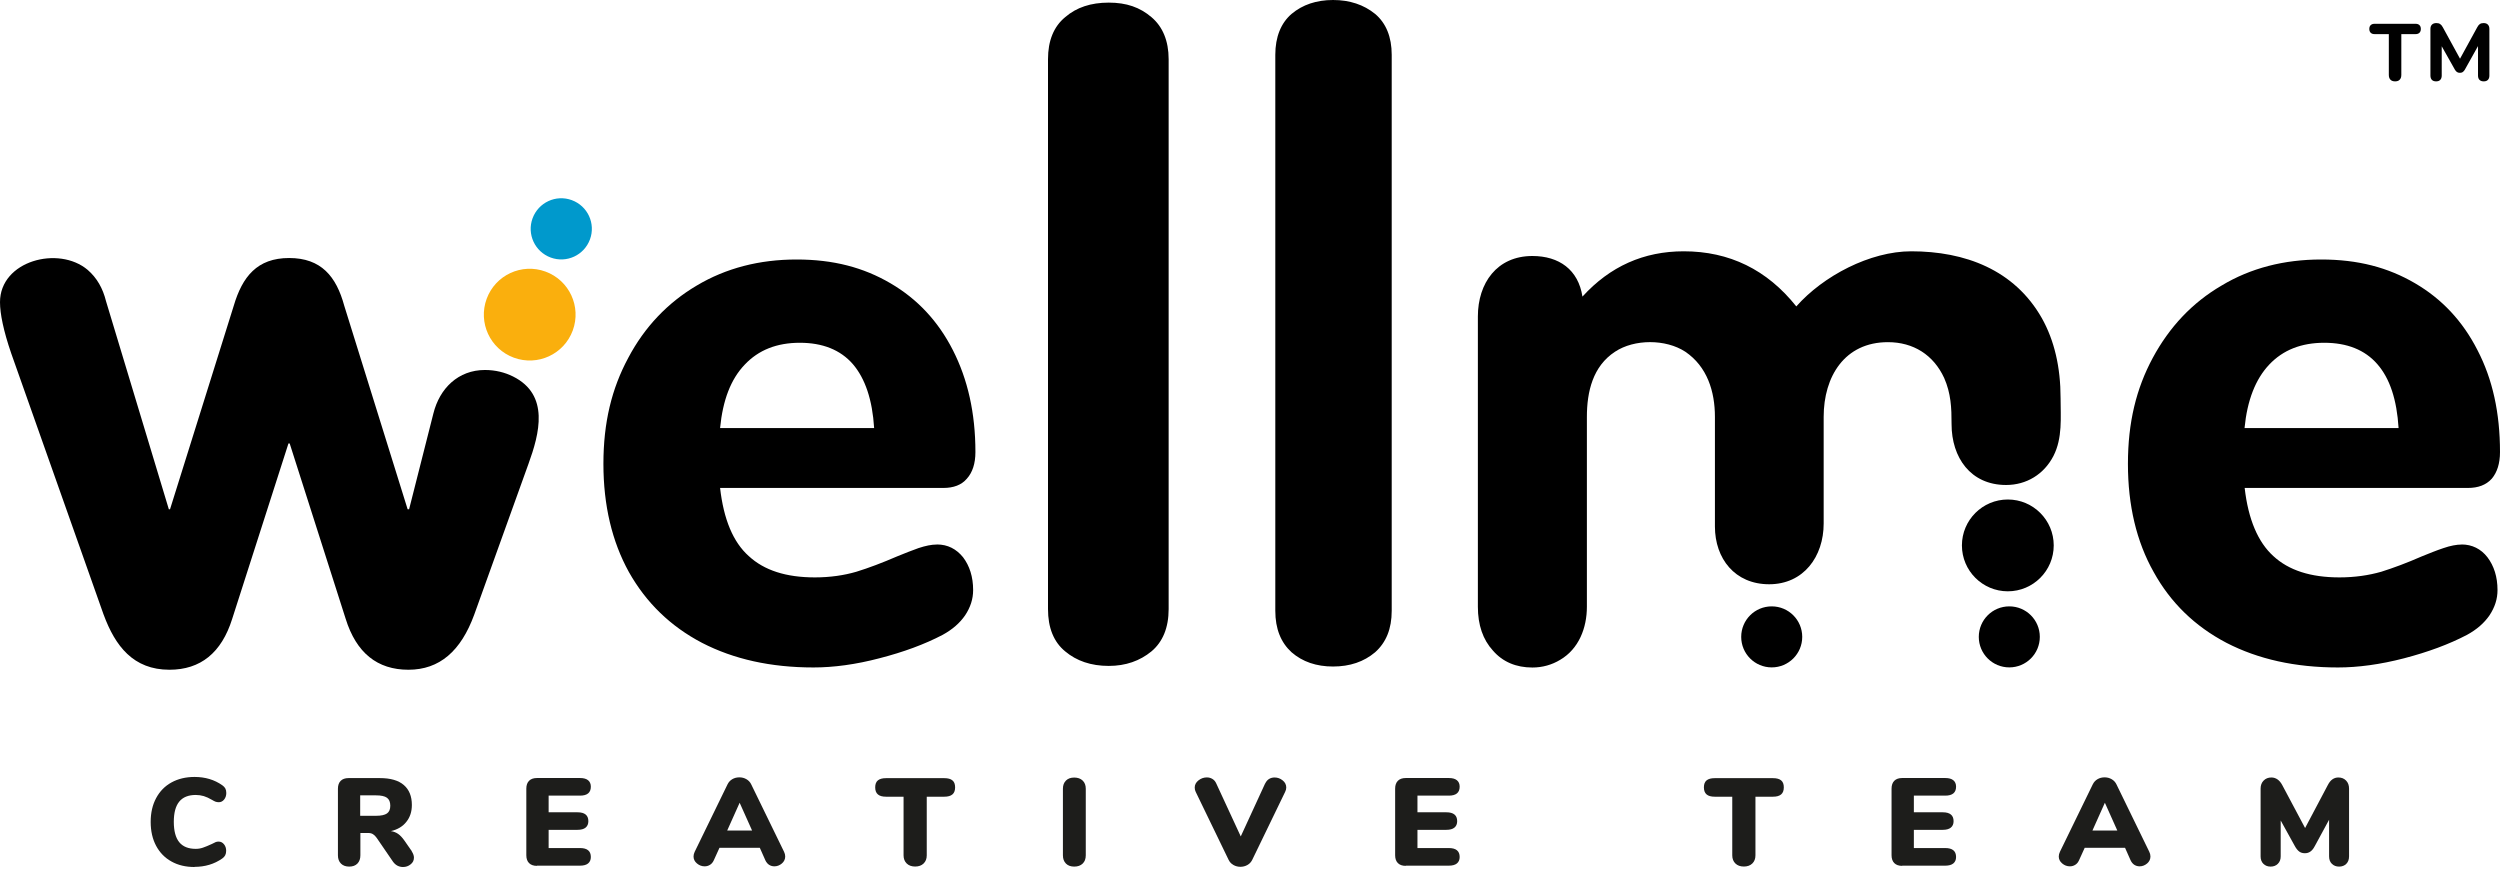
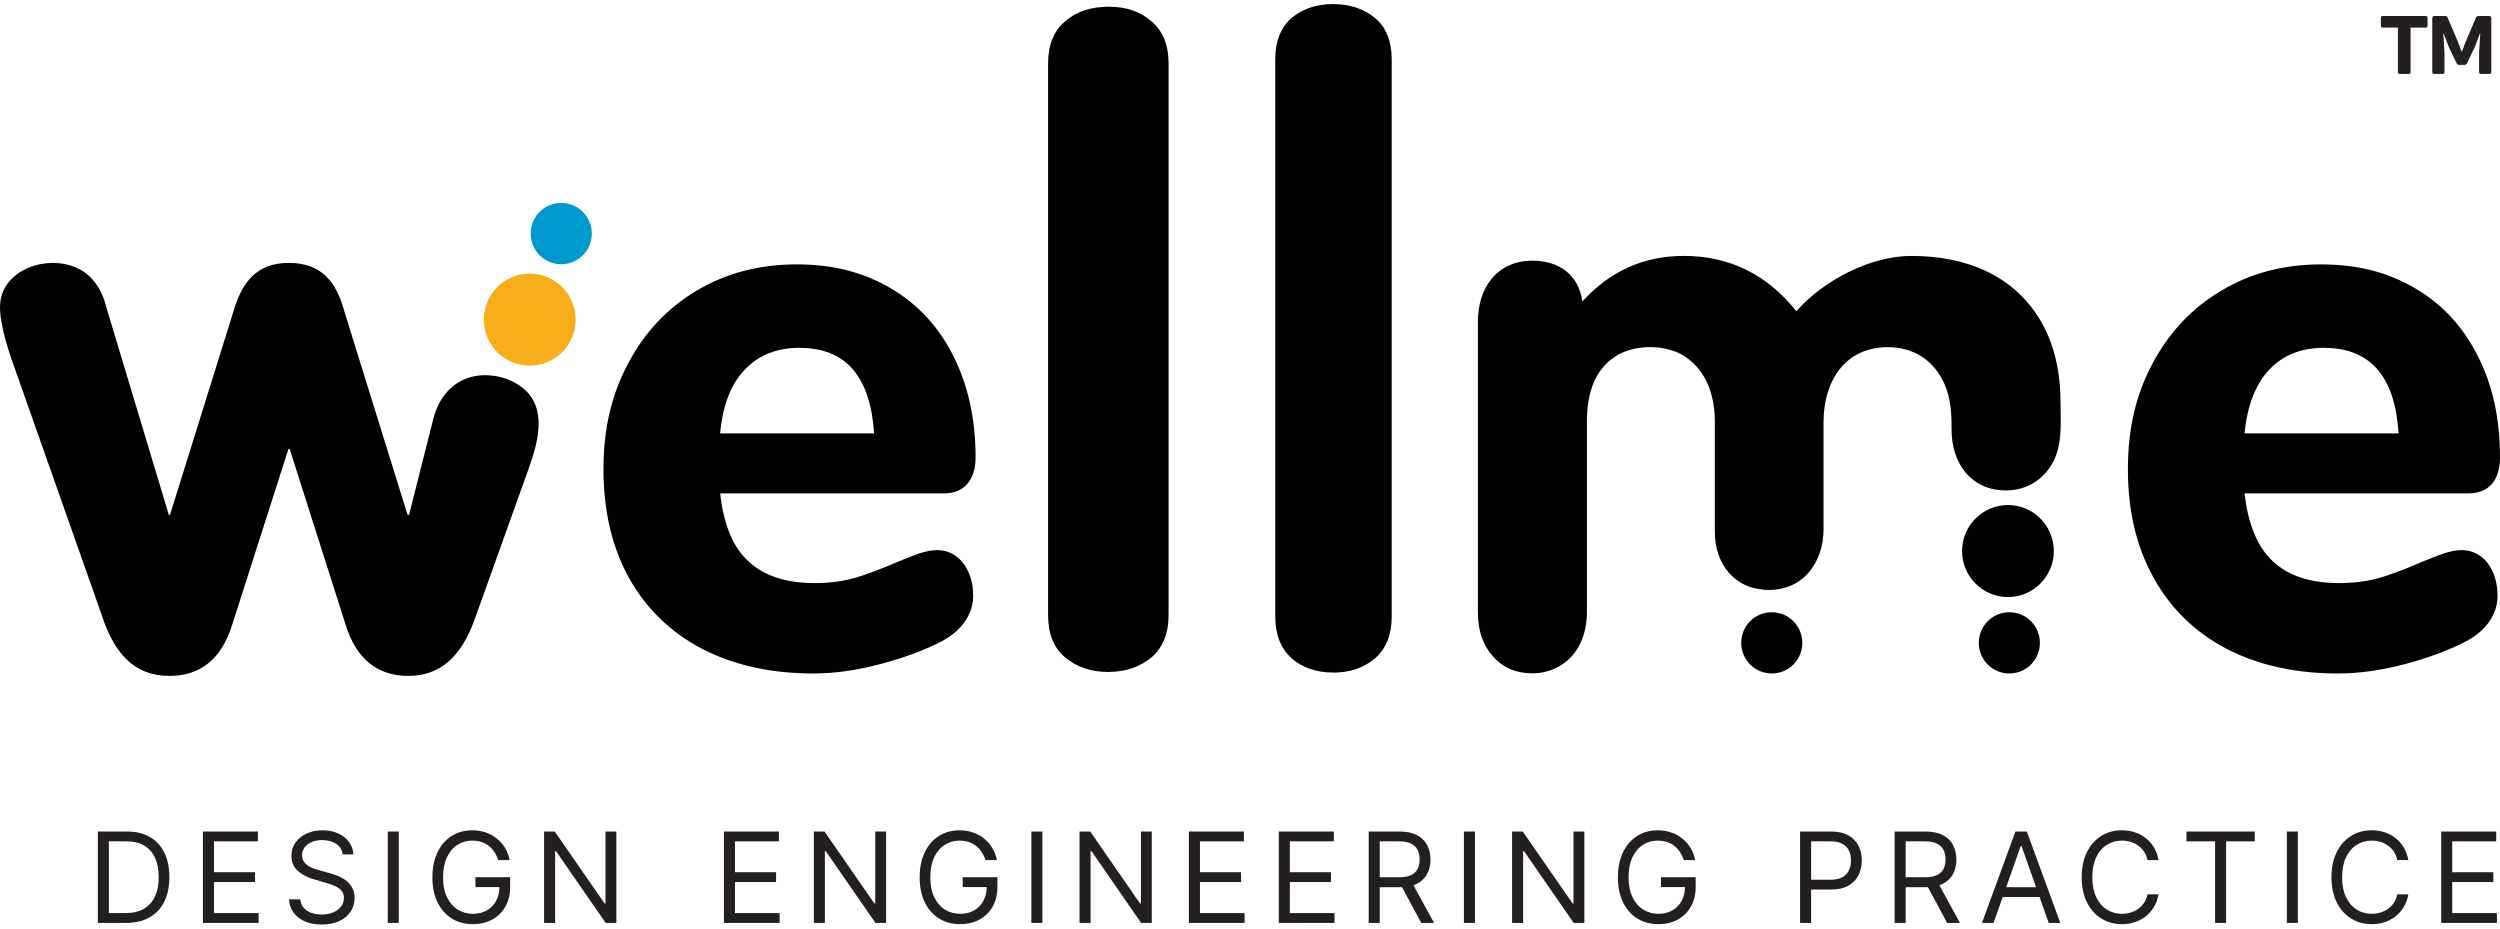
- <svg xmlns="http://www.w3.org/2000/svg" width="400" height="139" viewBox="0 0 400 139" fill="none">
-   <path d="M389.771 13.02C389.479 13.02 389.255 12.939 389.1 12.775C388.946 12.612 388.868 12.384 388.868 12.091V4.62C388.868 4.327 388.95 4.099 389.113 3.936C389.285 3.772 389.518 3.691 389.81 3.691C390.068 3.691 390.27 3.742 390.417 3.845C390.572 3.94 390.713 4.108 390.843 4.349L393.823 9.794H393.385L396.366 4.349C396.495 4.108 396.632 3.94 396.778 3.845C396.933 3.742 397.135 3.691 397.385 3.691C397.677 3.691 397.901 3.772 398.056 3.936C398.219 4.099 398.301 4.327 398.301 4.62V12.091C398.301 12.384 398.224 12.612 398.069 12.775C397.914 12.939 397.69 13.02 397.398 13.02C397.105 13.02 396.877 12.939 396.714 12.775C396.559 12.612 396.482 12.384 396.482 12.091V6.865H396.766L394.365 11.162C394.262 11.326 394.15 11.45 394.03 11.536C393.918 11.614 393.767 11.652 393.578 11.652C393.389 11.652 393.234 11.61 393.114 11.524C392.993 11.437 392.886 11.317 392.791 11.162L390.365 6.852H390.675V12.091C390.675 12.384 390.597 12.612 390.442 12.775C390.296 12.939 390.073 13.02 389.771 13.02Z" fill="black" />
-   <path d="M383.218 13.02C382.891 13.02 382.642 12.93 382.47 12.749C382.298 12.569 382.212 12.315 382.212 11.988V5.459H379.928C379.661 5.459 379.454 5.385 379.308 5.239C379.162 5.093 379.089 4.891 379.089 4.633C379.089 4.366 379.162 4.164 379.308 4.026C379.454 3.88 379.661 3.807 379.928 3.807H386.496C386.763 3.807 386.969 3.88 387.115 4.026C387.262 4.164 387.335 4.366 387.335 4.633C387.335 4.891 387.262 5.093 387.115 5.239C386.969 5.385 386.763 5.459 386.496 5.459H384.212V11.988C384.212 12.315 384.126 12.569 383.954 12.749C383.79 12.93 383.545 13.02 383.218 13.02Z" fill="black" />
-   <path d="M236.46 97.072V50.628C236.46 45.316 239.492 40.96 245.181 40.96C249.45 40.96 252.526 43.143 253.192 47.456C257.601 42.616 262.999 40.208 269.398 40.208C276.7 40.208 282.721 43.143 287.41 49.026C291.722 44.143 299.207 40.208 305.799 40.208C314.38 40.208 322.295 43.143 326.704 50.918C328.693 54.477 329.693 58.736 329.693 63.715C329.693 66.801 330.026 70.07 328.553 72.952C327.037 75.888 324.241 77.598 320.972 77.598C315.283 77.598 312.251 73.189 312.251 67.876C312.251 65.22 312.154 62.951 311.068 60.478C309.358 56.779 306.143 54.746 302.067 54.746C295.142 54.746 291.787 60.241 291.787 66.694V83.76C291.787 89.072 288.561 93.481 283.066 93.481C277.571 93.481 274.388 89.362 274.388 84.243V66.704C274.388 62.629 273.151 58.65 269.645 56.273C266.516 54.23 261.494 54.23 258.408 56.273C254.848 58.596 253.902 62.672 253.902 66.704V97.083C253.902 100.449 252.622 103.815 249.633 105.568C248.31 106.374 246.783 106.804 245.181 106.804C242.578 106.804 240.439 105.901 238.879 104.105C237.266 102.352 236.46 99.987 236.46 97.094V97.072Z" fill="black" />
-   <path fill-rule="evenodd" clip-rule="evenodd" d="M288.357 101.901C288.357 99.201 286.174 97.019 283.475 97.019C280.775 97.019 278.593 99.201 278.593 101.901C278.593 104.6 280.775 106.783 283.475 106.783C286.174 106.783 288.357 104.6 288.357 101.901Z" fill="black" />
-   <path fill-rule="evenodd" clip-rule="evenodd" d="M326.37 101.901C326.37 99.201 324.187 97.019 321.488 97.019C318.789 97.019 316.606 99.201 316.606 101.901C316.606 104.6 318.789 106.783 321.488 106.783C324.187 106.783 326.37 104.6 326.37 101.901Z" fill="black" />
-   <path fill-rule="evenodd" clip-rule="evenodd" d="M328.596 87.265C328.596 83.211 325.306 79.92 321.252 79.92C317.198 79.92 313.907 83.211 313.907 87.265C313.907 91.319 317.198 94.61 321.252 94.61C325.306 94.61 328.596 91.319 328.596 87.265Z" fill="black" />
-   <path d="M149.916 87.115C151.625 87.115 153.002 87.824 154.088 89.158C155.131 90.534 155.701 92.287 155.701 94.416C155.701 95.836 155.271 97.169 154.421 98.449C153.572 99.686 152.378 100.729 150.819 101.578C147.926 103.094 144.56 104.331 140.721 105.32C136.925 106.32 133.377 106.794 130.151 106.794C123.322 106.794 117.397 105.471 112.332 102.858C107.256 100.202 103.374 96.416 100.621 91.523C97.922 86.641 96.546 80.856 96.546 74.221C96.546 67.586 97.868 62.188 100.524 57.252C103.127 52.327 106.826 48.434 111.472 45.692C116.16 42.896 121.515 41.52 127.441 41.52C133.366 41.52 138.151 42.799 142.463 45.316C146.776 47.832 150.098 51.38 152.464 56.026C154.83 60.672 156.067 66.07 156.067 72.328C156.067 74.178 155.593 75.597 154.69 76.598C153.841 77.598 152.561 78.071 150.948 78.071H115.214C115.784 83.093 117.3 86.749 119.806 88.975C122.268 91.255 125.774 92.384 130.376 92.384C132.839 92.384 135.065 92.05 137.011 91.481C139.001 90.868 141.13 90.061 143.549 89.018C144.732 88.545 145.872 88.072 146.958 87.695C148.098 87.319 149.045 87.125 149.894 87.125L149.916 87.115ZM127.968 54.843C124.322 54.843 121.376 55.983 119.15 58.349C116.924 60.672 115.644 64.037 115.214 68.489H139.861C139.581 63.984 138.442 60.575 136.452 58.252C134.463 55.972 131.613 54.843 127.968 54.843ZM177.402 106.546C174.552 106.546 172.24 105.74 170.433 104.223C168.584 102.707 167.68 100.427 167.68 97.449V9.474C167.68 6.538 168.584 4.258 170.433 2.742C172.229 1.183 174.552 0.419 177.402 0.419C180.251 0.419 182.381 1.172 184.23 2.742C186.026 4.258 186.983 6.538 186.983 9.474V97.449C186.983 100.438 186.037 102.707 184.23 104.223C182.381 105.74 180.112 106.546 177.402 106.546ZM393.871 87.115C395.527 87.115 396.957 87.824 397.989 89.158C399.032 90.534 399.602 92.287 399.602 94.416C399.602 95.836 399.172 97.169 398.323 98.449C397.473 99.686 396.279 100.729 394.72 101.578C391.827 103.094 388.462 104.331 384.676 105.32C380.837 106.32 377.278 106.794 374.063 106.794C367.234 106.794 361.309 105.471 356.244 102.858C351.168 100.202 347.286 96.416 344.587 91.523C341.834 86.641 340.469 80.856 340.469 74.221C340.469 67.586 341.791 62.188 344.447 57.252C347.103 52.327 350.749 48.434 355.448 45.692C360.094 42.896 365.449 41.52 371.374 41.52C377.299 41.52 382.085 42.799 386.397 45.316C390.709 47.832 394.032 51.38 396.398 56.026C398.817 60.672 400 66.07 400 72.328C400 74.178 399.527 75.597 398.678 76.598C397.774 77.598 396.495 78.071 394.881 78.071H359.147C359.717 83.093 361.277 86.749 363.739 88.975C366.202 91.255 369.707 92.384 374.31 92.384C376.773 92.384 378.998 92.05 380.999 91.481C382.945 90.868 385.117 90.061 387.494 89.018C388.677 88.545 389.817 88.072 390.956 87.695C392.043 87.319 393.043 87.125 393.892 87.125L393.871 87.115ZM371.88 54.843C368.234 54.843 365.288 55.983 363.062 58.349C360.879 60.672 359.556 64.037 359.126 68.489H383.773C383.493 63.984 382.397 60.575 380.364 58.252C378.375 55.972 375.525 54.843 371.88 54.843ZM213.286 106.643C210.63 106.643 208.404 105.89 206.651 104.363C204.941 102.804 204.049 100.621 204.049 97.728V8.764C204.049 5.914 204.952 3.688 206.651 2.226C208.404 0.753 210.63 0 213.286 0C215.942 0 218.211 0.753 220.018 2.226C221.771 3.699 222.674 5.925 222.674 8.764V97.728C222.674 100.621 221.771 102.804 220.018 104.363C218.222 105.88 215.985 106.643 213.286 106.643Z" fill="black" />
-   <path d="M16.582 98.352L1.796 56.542C0.559 52.94 0 50.187 0 48.348C0 41.713 9.388 39.251 14.033 43.186C15.507 44.466 16.453 46.122 16.969 48.208L27.013 81.48H27.206L37.401 48.918C38.777 44.272 41.143 41.283 46.262 41.283C51.38 41.283 53.8 44.219 55.08 48.918L65.22 81.48H65.457L69.339 66.167C70.339 62.134 73.318 59.198 77.587 59.198C79.243 59.198 80.759 59.575 82.093 60.241C87.975 63.177 86.308 69.393 84.555 74.221L75.877 98.341C73.748 104.17 70.328 107.159 65.349 107.159C60.37 107.159 57.005 104.46 55.306 99.008L46.348 70.952H46.154L37.154 99.008C35.444 104.46 32.078 107.159 27.11 107.159C21.324 107.159 18.432 103.363 16.582 98.341V98.352Z" fill="black" />
-   <path fill-rule="evenodd" clip-rule="evenodd" d="M85.211 34.928C84.276 37.465 85.577 40.272 88.115 41.208C90.653 42.143 93.459 40.842 94.395 38.304C95.33 35.766 94.029 32.96 91.491 32.024C88.954 31.088 86.147 32.39 85.211 34.928Z" fill="#0099CC" />
-   <path fill-rule="evenodd" clip-rule="evenodd" d="M77.866 47.81C76.468 51.617 78.415 55.833 82.221 57.23C86.028 58.628 90.243 56.682 91.641 52.875C93.04 49.069 91.093 44.853 87.286 43.455C83.48 42.057 79.264 44.004 77.866 47.81Z" fill="#FAAF0D" />
-   <path d="M31.131 138.721C29.723 138.721 28.486 138.431 27.432 137.839C26.378 137.258 25.561 136.42 24.98 135.333C24.4 134.247 24.109 132.968 24.109 131.505C24.109 130.043 24.4 128.785 24.98 127.698C25.561 126.612 26.378 125.774 27.432 125.193C28.486 124.612 29.723 124.311 31.131 124.311C32.82 124.311 34.304 124.752 35.573 125.645C35.798 125.806 35.96 125.978 36.057 126.161C36.153 126.344 36.207 126.591 36.207 126.881C36.207 127.29 36.089 127.645 35.863 127.924C35.626 128.215 35.347 128.354 35.014 128.354C34.809 128.354 34.637 128.322 34.476 128.268C34.315 128.204 34.132 128.107 33.917 127.978C33.454 127.698 33.013 127.505 32.605 127.376C32.196 127.258 31.766 127.193 31.325 127.193C30.142 127.193 29.26 127.548 28.68 128.258C28.099 128.967 27.809 130.043 27.809 131.494C27.809 132.946 28.099 134.043 28.68 134.753C29.26 135.463 30.142 135.817 31.325 135.817C31.723 135.817 32.11 135.753 32.476 135.624C32.852 135.495 33.325 135.301 33.906 135.032C34.185 134.882 34.39 134.785 34.519 134.731C34.648 134.678 34.809 134.656 34.992 134.656C35.325 134.656 35.605 134.796 35.842 135.086C36.078 135.377 36.186 135.721 36.186 136.129C36.186 136.409 36.132 136.645 36.035 136.839C35.938 137.033 35.777 137.205 35.551 137.366C34.272 138.258 32.798 138.699 31.11 138.699L31.131 138.721Z" fill="#1D1D1B" />
-   <path d="M65.876 136.215C66.113 136.57 66.231 136.914 66.231 137.226C66.231 137.656 66.059 138.011 65.704 138.291C65.35 138.581 64.941 138.721 64.478 138.721C64.156 138.721 63.866 138.646 63.586 138.506C63.306 138.355 63.07 138.14 62.865 137.85L60.274 134.065C60.091 133.796 59.887 133.602 59.682 133.473C59.478 133.344 59.231 133.28 58.951 133.28H57.661V136.85C57.661 137.409 57.499 137.85 57.188 138.172C56.865 138.495 56.435 138.656 55.876 138.656C55.316 138.656 54.876 138.495 54.553 138.172C54.23 137.85 54.069 137.409 54.069 136.85V126.193C54.069 125.645 54.22 125.225 54.51 124.935C54.8 124.644 55.22 124.494 55.768 124.494H60.769C62.468 124.494 63.747 124.86 64.608 125.602C65.468 126.344 65.898 127.408 65.898 128.795C65.898 129.86 65.608 130.763 65.016 131.494C64.436 132.236 63.608 132.731 62.543 132.978C62.984 133.043 63.36 133.194 63.694 133.419C64.016 133.645 64.339 133.979 64.661 134.43L65.898 136.205L65.876 136.215ZM60.177 130.527C60.984 130.527 61.564 130.398 61.919 130.15C62.274 129.903 62.446 129.484 62.446 128.914C62.446 128.344 62.274 127.903 61.919 127.645C61.564 127.387 60.984 127.258 60.177 127.258H57.629V130.527H60.177Z" fill="#1D1D1B" />
-   <path d="M85.91 138.538C85.362 138.538 84.942 138.387 84.652 138.097C84.362 137.807 84.211 137.387 84.211 136.839V126.182C84.211 125.634 84.362 125.214 84.652 124.924C84.942 124.634 85.362 124.483 85.91 124.483H92.803C93.373 124.483 93.803 124.601 94.094 124.838C94.384 125.075 94.535 125.419 94.535 125.87C94.535 126.827 93.954 127.301 92.803 127.301H87.781V129.967H92.405C93.556 129.967 94.137 130.441 94.137 131.387C94.137 131.839 93.986 132.183 93.696 132.419C93.406 132.656 92.975 132.774 92.405 132.774H87.781V135.688H92.803C93.954 135.688 94.535 136.162 94.535 137.119C94.535 137.57 94.384 137.914 94.094 138.151C93.803 138.387 93.373 138.506 92.803 138.506H85.91V138.538Z" fill="#1D1D1B" />
-   <path d="M125.451 136.291C125.569 136.538 125.634 136.785 125.634 137.033C125.634 137.473 125.462 137.839 125.107 138.151C124.752 138.452 124.354 138.613 123.902 138.613C123.601 138.613 123.322 138.538 123.064 138.377C122.816 138.215 122.612 137.979 122.461 137.656L121.569 135.645H115.117L114.203 137.656C114.052 137.979 113.859 138.215 113.59 138.377C113.332 138.538 113.052 138.613 112.74 138.613C112.289 138.613 111.88 138.463 111.514 138.151C111.149 137.85 110.966 137.473 110.966 137.033C110.966 136.796 111.03 136.549 111.149 136.291L116.407 125.494C116.579 125.139 116.837 124.86 117.171 124.666C117.504 124.472 117.88 124.376 118.3 124.376C118.719 124.376 119.074 124.472 119.418 124.666C119.762 124.86 120.02 125.139 120.192 125.494L125.451 136.291ZM116.343 132.882H120.332L118.343 128.44L116.353 132.882H116.343Z" fill="#1D1D1B" />
-   <path d="M146.42 138.646C145.861 138.646 145.409 138.484 145.076 138.162C144.743 137.839 144.57 137.398 144.57 136.86V127.473H141.764C141.183 127.473 140.742 127.354 140.463 127.107C140.172 126.86 140.032 126.483 140.032 125.978C140.032 125.472 140.172 125.096 140.463 124.86C140.753 124.623 141.183 124.505 141.764 124.505H151.087C151.668 124.505 152.109 124.623 152.388 124.86C152.679 125.096 152.818 125.472 152.818 125.978C152.818 126.483 152.679 126.86 152.388 127.107C152.098 127.354 151.668 127.473 151.087 127.473H148.28V136.86C148.28 137.409 148.108 137.839 147.775 138.162C147.442 138.484 146.99 138.646 146.431 138.646H146.42Z" fill="#1D1D1B" />
-   <path d="M171.874 138.656C171.315 138.656 170.874 138.495 170.551 138.172C170.229 137.85 170.067 137.409 170.067 136.85V126.193C170.067 125.645 170.229 125.214 170.551 124.892C170.874 124.569 171.315 124.408 171.874 124.408C172.433 124.408 172.896 124.569 173.229 124.892C173.562 125.214 173.724 125.655 173.724 126.193V136.85C173.724 137.409 173.562 137.85 173.229 138.172C172.896 138.495 172.444 138.656 171.874 138.656Z" fill="#1D1D1B" />
-   <path d="M202.436 125.354C202.586 125.032 202.791 124.795 203.049 124.634C203.318 124.472 203.608 124.397 203.931 124.397C204.404 124.397 204.845 124.548 205.221 124.86C205.608 125.161 205.802 125.548 205.802 126.01C205.802 126.236 205.737 126.473 205.619 126.709L200.36 137.57C200.188 137.925 199.93 138.205 199.586 138.398C199.242 138.592 198.866 138.689 198.468 138.689C198.07 138.689 197.693 138.592 197.349 138.398C197.005 138.205 196.747 137.925 196.575 137.57L191.317 126.709C191.209 126.494 191.155 126.268 191.155 126.01C191.155 125.558 191.36 125.171 191.757 124.86C192.155 124.548 192.596 124.386 193.091 124.386C193.414 124.386 193.704 124.462 193.973 124.623C194.242 124.784 194.457 125.021 194.596 125.343L198.521 133.828L202.425 125.343L202.436 125.354Z" fill="#1D1D1B" />
-   <path d="M224.921 138.538C224.373 138.538 223.954 138.387 223.663 138.097C223.373 137.807 223.222 137.387 223.222 136.839V126.182C223.222 125.634 223.373 125.214 223.663 124.924C223.954 124.634 224.373 124.483 224.921 124.483H231.814C232.384 124.483 232.815 124.601 233.105 124.838C233.395 125.075 233.546 125.419 233.546 125.87C233.546 126.827 232.965 127.301 231.814 127.301H226.793V129.967H231.417C232.567 129.967 233.148 130.441 233.148 131.387C233.148 131.839 232.997 132.183 232.707 132.419C232.417 132.656 231.987 132.774 231.417 132.774H226.793V135.688H231.814C232.965 135.688 233.546 136.162 233.546 137.119C233.546 137.57 233.395 137.914 233.105 138.151C232.815 138.387 232.384 138.506 231.814 138.506H224.921V138.538Z" fill="#1D1D1B" />
-   <path d="M279.012 138.646C278.452 138.646 278.001 138.484 277.667 138.162C277.334 137.839 277.162 137.398 277.162 136.86V127.473H274.355C273.775 127.473 273.334 127.354 273.054 127.107C272.764 126.86 272.624 126.483 272.624 125.978C272.624 125.472 272.764 125.096 273.054 124.86C273.345 124.623 273.775 124.505 274.355 124.505H283.679C284.259 124.505 284.7 124.623 284.98 124.86C285.27 125.096 285.41 125.472 285.41 125.978C285.41 126.483 285.27 126.86 284.98 127.107C284.69 127.354 284.259 127.473 283.679 127.473H280.872V136.86C280.872 137.409 280.7 137.839 280.367 138.162C280.033 138.484 279.582 138.646 279.022 138.646H279.012Z" fill="#1D1D1B" />
-   <path d="M304.347 138.538C303.798 138.538 303.379 138.387 303.089 138.097C302.798 137.807 302.648 137.387 302.648 136.839V126.182C302.648 125.634 302.798 125.214 303.089 124.924C303.379 124.634 303.798 124.483 304.347 124.483H311.24C311.81 124.483 312.24 124.601 312.53 124.838C312.821 125.075 312.971 125.419 312.971 125.87C312.971 126.827 312.39 127.301 311.24 127.301H306.218V129.967H310.842C311.993 129.967 312.573 130.441 312.573 131.387C312.573 131.839 312.423 132.183 312.132 132.419C311.842 132.656 311.412 132.774 310.842 132.774H306.218V135.688H311.24C312.39 135.688 312.971 136.162 312.971 137.119C312.971 137.57 312.821 137.914 312.53 138.151C312.24 138.387 311.81 138.506 311.24 138.506H304.347V138.538Z" fill="#1D1D1B" />
-   <path d="M343.888 136.291C344.006 136.538 344.071 136.785 344.071 137.033C344.071 137.473 343.899 137.839 343.544 138.151C343.189 138.452 342.791 138.613 342.34 138.613C342.039 138.613 341.759 138.538 341.501 138.377C341.253 138.215 341.049 137.979 340.899 137.656L340.006 135.645H333.554L332.64 137.656C332.489 137.979 332.296 138.215 332.027 138.377C331.769 138.538 331.489 138.613 331.177 138.613C330.726 138.613 330.317 138.463 329.951 138.151C329.586 137.85 329.403 137.473 329.403 137.033C329.403 136.796 329.468 136.549 329.586 136.291L334.844 125.494C335.016 125.139 335.275 124.86 335.608 124.666C335.941 124.472 336.318 124.376 336.737 124.376C337.156 124.376 337.511 124.472 337.855 124.666C338.199 124.86 338.458 125.139 338.63 125.494L343.888 136.291ZM334.78 132.882H338.769L336.78 128.44L334.791 132.882H334.78Z" fill="#1D1D1B" />
-   <path d="M374.138 124.397C374.643 124.397 375.052 124.558 375.375 124.892C375.697 125.225 375.848 125.655 375.848 126.182V137.022C375.848 137.527 375.697 137.925 375.407 138.215C375.116 138.506 374.729 138.656 374.256 138.656C373.783 138.656 373.407 138.506 373.106 138.215C372.804 137.925 372.654 137.527 372.654 137.022V131.161L370.385 135.344C370.159 135.774 369.923 136.075 369.664 136.248C369.417 136.43 369.116 136.516 368.772 136.516C368.428 136.516 368.127 136.43 367.879 136.248C367.632 136.065 367.385 135.764 367.159 135.344L364.911 131.279V137.022C364.911 137.516 364.761 137.904 364.46 138.205C364.159 138.506 363.771 138.656 363.298 138.656C362.825 138.656 362.449 138.506 362.148 138.215C361.847 137.925 361.696 137.527 361.696 137.022V126.182C361.696 125.655 361.857 125.214 362.18 124.892C362.503 124.558 362.922 124.397 363.427 124.397C363.782 124.397 364.116 124.505 364.406 124.709C364.696 124.913 364.944 125.214 365.148 125.591L368.815 132.484L372.46 125.591C372.869 124.795 373.428 124.397 374.138 124.397Z" fill="#1D1D1B" />
+ <svg xmlns="http://www.w3.org/2000/svg" width="140" height="52" viewBox="0 0 220 81" fill="none">
+   <path d="M214.826 80.859V72.817H219.665V73.681H215.797V76.398H219.415V77.262H215.797V79.995H219.728V80.859H214.826Z" fill="#231F20" />
+   <path d="M211.934 75.33H210.963C210.906 75.05 210.805 74.804 210.662 74.592C210.521 74.38 210.348 74.202 210.145 74.058C209.944 73.911 209.721 73.801 209.475 73.728C209.23 73.654 208.974 73.618 208.708 73.618C208.223 73.618 207.783 73.741 207.389 73.987C206.997 74.233 206.685 74.596 206.453 75.075C206.223 75.554 206.108 76.141 206.108 76.838C206.108 77.534 206.223 78.122 206.453 78.601C206.685 79.08 206.997 79.442 207.389 79.689C207.783 79.934 208.223 80.058 208.708 80.058C208.974 80.058 209.23 80.021 209.475 79.948C209.721 79.874 209.944 79.766 210.145 79.622C210.348 79.475 210.521 79.296 210.662 79.084C210.805 78.869 210.906 78.623 210.963 78.346H211.934C211.861 78.757 211.728 79.124 211.535 79.449C211.342 79.773 211.102 80.05 210.814 80.278C210.527 80.503 210.205 80.674 209.847 80.792C209.492 80.91 209.113 80.969 208.708 80.969C208.024 80.969 207.416 80.801 206.884 80.466C206.351 80.131 205.932 79.654 205.627 79.037C205.321 78.419 205.169 77.686 205.169 76.838C205.169 75.99 205.321 75.257 205.627 74.639C205.932 74.021 206.351 73.544 206.884 73.209C207.416 72.874 208.024 72.707 208.708 72.707C209.113 72.707 209.492 72.766 209.847 72.883C210.205 73.001 210.527 73.174 210.814 73.402C211.102 73.627 211.342 73.902 211.535 74.226C211.728 74.548 211.861 74.916 211.934 75.33Z" fill="#231F20" />
+   <path d="M202.212 72.817V80.859H201.241V72.817H202.212Z" fill="#231F20" />
+   <path d="M192.406 73.681V72.817H198.419V73.681H195.898V80.859H194.927V73.681H192.406Z" fill="#231F20" />
+   <path d="M189.952 75.33H188.981C188.924 75.05 188.823 74.804 188.68 74.592C188.539 74.38 188.367 74.202 188.163 74.058C187.962 73.911 187.739 73.801 187.493 73.728C187.248 73.654 186.992 73.618 186.726 73.618C186.241 73.618 185.801 73.741 185.407 73.987C185.015 74.233 184.703 74.596 184.471 75.075C184.241 75.554 184.126 76.141 184.126 76.838C184.126 77.534 184.241 78.122 184.471 78.601C184.703 79.08 185.015 79.442 185.407 79.689C185.801 79.934 186.241 80.058 186.726 80.058C186.992 80.058 187.248 80.021 187.493 79.948C187.739 79.874 187.962 79.766 188.163 79.622C188.367 79.475 188.539 79.296 188.68 79.084C188.823 78.869 188.924 78.623 188.981 78.346H189.952C189.879 78.757 189.746 79.124 189.553 79.449C189.36 79.773 189.12 80.05 188.832 80.278C188.545 80.503 188.223 80.674 187.865 80.792C187.51 80.91 187.131 80.969 186.726 80.969C186.042 80.969 185.434 80.801 184.902 80.466C184.369 80.131 183.95 79.654 183.645 79.037C183.339 78.419 183.187 77.686 183.187 76.838C183.187 75.99 183.339 75.257 183.645 74.639C183.95 74.021 184.369 73.544 184.902 73.209C185.434 72.874 186.042 72.707 186.726 72.707C187.131 72.707 187.51 72.766 187.865 72.883C188.223 73.001 188.545 73.174 188.832 73.402C189.12 73.627 189.36 73.902 189.553 74.226C189.746 74.548 189.879 74.916 189.952 75.33Z" fill="#231F20" />
+   <path d="M175.432 80.859H174.414L177.359 72.817H178.361L181.305 80.859H180.287L177.891 74.089H177.828L175.432 80.859ZM175.808 77.717H179.911V78.581H175.808V77.717Z" fill="#231F20" />
+   <path d="M166.728 80.859V72.817H169.437C170.064 72.817 170.578 72.924 170.98 73.139C171.382 73.351 171.679 73.643 171.873 74.014C172.066 74.386 172.162 74.809 172.162 75.283C172.162 75.757 172.066 76.177 171.873 76.543C171.679 76.91 171.383 77.198 170.984 77.407C170.584 77.614 170.074 77.717 169.453 77.717H167.26V76.838H169.422C169.85 76.838 170.194 76.775 170.455 76.649C170.719 76.524 170.909 76.346 171.027 76.115C171.147 75.882 171.207 75.605 171.207 75.283C171.207 74.961 171.147 74.679 171.027 74.439C170.907 74.198 170.715 74.012 170.451 73.881C170.188 73.747 169.839 73.681 169.406 73.681H167.699V80.859H166.728ZM170.502 77.246L172.476 80.859H171.348L169.406 77.246H170.502Z" fill="#231F20" />
+   <path d="M158.407 80.859V72.817H161.116C161.745 72.817 162.259 72.931 162.659 73.158C163.061 73.383 163.358 73.689 163.551 74.073C163.744 74.458 163.841 74.888 163.841 75.361C163.841 75.835 163.744 76.266 163.551 76.653C163.361 77.041 163.066 77.35 162.666 77.58C162.267 77.808 161.756 77.921 161.132 77.921H159.19V77.058H161.1C161.531 77.058 161.877 76.983 162.138 76.834C162.399 76.685 162.588 76.483 162.706 76.229C162.826 75.972 162.886 75.683 162.886 75.361C162.886 75.039 162.826 74.751 162.706 74.497C162.588 74.243 162.398 74.044 162.134 73.9C161.87 73.754 161.521 73.681 161.085 73.681H159.378V80.859H158.407Z" fill="#231F20" />
+   <path d="M148.17 75.33C148.084 75.065 147.97 74.829 147.829 74.619C147.691 74.407 147.525 74.226 147.332 74.077C147.141 73.928 146.925 73.814 146.682 73.736C146.439 73.657 146.173 73.618 145.883 73.618C145.408 73.618 144.976 73.741 144.587 73.987C144.198 74.233 143.889 74.596 143.659 75.075C143.43 75.554 143.315 76.141 143.315 76.838C143.315 77.534 143.431 78.122 143.663 78.601C143.896 79.08 144.21 79.442 144.607 79.689C145.004 79.934 145.45 80.058 145.946 80.058C146.405 80.058 146.81 79.959 147.16 79.763C147.512 79.564 147.786 79.284 147.982 78.923C148.18 78.559 148.279 78.131 148.279 77.639L148.577 77.702H146.165V76.838H149.219V77.702C149.219 78.364 149.078 78.94 148.796 79.429C148.517 79.919 148.131 80.298 147.637 80.568C147.147 80.835 146.583 80.969 145.946 80.969C145.236 80.969 144.612 80.801 144.074 80.466C143.539 80.131 143.122 79.654 142.822 79.037C142.524 78.419 142.375 77.686 142.375 76.838C142.375 76.202 142.46 75.63 142.63 75.122C142.802 74.611 143.045 74.177 143.358 73.818C143.671 73.459 144.042 73.184 144.47 72.993C144.898 72.802 145.369 72.707 145.883 72.707C146.306 72.707 146.7 72.771 147.066 72.899C147.434 73.025 147.761 73.204 148.048 73.437C148.338 73.668 148.579 73.944 148.773 74.266C148.966 74.585 149.099 74.94 149.172 75.33H148.17Z" fill="#231F20" />
+   <path d="M139.423 72.817V80.859H138.483L134.114 74.544H134.035V80.859H133.064V72.817H134.004L138.389 79.147H138.467V72.817H139.423Z" fill="#231F20" />
+   <path d="M129.794 72.817V80.859H128.823V72.817H129.794Z" fill="#231F20" />
+   <path d="M120.448 80.859V72.817H123.158C123.784 72.817 124.298 72.924 124.7 73.139C125.102 73.351 125.4 73.643 125.593 74.014C125.786 74.386 125.883 74.809 125.883 75.283C125.883 75.757 125.786 76.177 125.593 76.543C125.4 76.91 125.103 77.198 124.704 77.407C124.305 77.614 123.794 77.717 123.173 77.717H120.981V76.838H123.142C123.57 76.838 123.914 76.775 124.175 76.649C124.439 76.524 124.63 76.346 124.747 76.115C124.867 75.882 124.927 75.605 124.927 75.283C124.927 74.961 124.867 74.679 124.747 74.439C124.627 74.198 124.435 74.012 124.172 73.881C123.908 73.747 123.56 73.681 123.126 73.681H121.419V80.859H120.448ZM124.222 77.246L126.196 80.859H125.068L123.126 77.246H124.222Z" fill="#231F20" />
+   <path d="M112.536 80.859V72.817H117.375V73.681H113.507V76.398H117.125V77.262H113.507V79.995H117.438V80.859H112.536Z" fill="#231F20" />
+   <path d="M104.624 80.859V72.817H109.463V73.681H105.595V76.398H109.212V77.262H105.595V79.995H109.526V80.859H104.624Z" fill="#231F20" />
+   <path d="M101.358 72.817V80.859H100.418L96.049 74.544H95.971V80.859H94.999V72.817H95.939L100.324 79.147H100.402V72.817H101.358Z" fill="#231F20" />
+   <path d="M91.73 72.817V80.859H90.759V72.817H91.73Z" fill="#231F20" />
+   <path d="M86.723 75.33C86.637 75.065 86.524 74.829 86.383 74.619C86.245 74.407 86.079 74.226 85.886 74.077C85.695 73.928 85.478 73.814 85.236 73.736C84.993 73.657 84.727 73.618 84.437 73.618C83.962 73.618 83.53 73.741 83.141 73.987C82.752 74.233 82.443 74.596 82.213 75.075C81.983 75.554 81.869 76.141 81.869 76.838C81.869 77.534 81.985 78.122 82.217 78.601C82.449 79.08 82.764 79.442 83.161 79.689C83.557 79.934 84.004 80.058 84.5 80.058C84.959 80.058 85.364 79.959 85.713 79.763C86.066 79.564 86.34 79.284 86.535 78.923C86.734 78.559 86.833 78.131 86.833 77.639L87.131 77.702H84.719V76.838H87.773V77.702C87.773 78.364 87.632 78.94 87.35 79.429C87.071 79.919 86.684 80.298 86.191 80.568C85.7 80.835 85.136 80.969 84.5 80.969C83.79 80.969 83.166 80.801 82.628 80.466C82.093 80.131 81.675 79.654 81.375 79.037C81.078 78.419 80.929 77.686 80.929 76.838C80.929 76.202 81.014 75.63 81.183 75.122C81.356 74.611 81.599 74.177 81.912 73.818C82.225 73.459 82.596 73.184 83.024 72.993C83.452 72.802 83.923 72.707 84.437 72.707C84.86 72.707 85.254 72.771 85.619 72.899C85.987 73.025 86.315 73.204 86.602 73.437C86.892 73.668 87.133 73.944 87.326 74.266C87.519 74.585 87.653 74.94 87.726 75.33H86.723Z" fill="#231F20" />
+   <path d="M77.976 72.817V80.859H77.037L72.667 74.544H72.589V80.859H71.618V72.817H72.558L76.943 79.147H77.021V72.817H77.976Z" fill="#231F20" />
+   <path d="M63.706 80.859V72.817H68.545V73.681H64.677V76.398H68.294V77.262H64.677V79.995H68.608V80.859H63.706Z" fill="#231F20" />
+   <path d="M54.238 72.817V80.859H53.298L48.929 74.544H48.851V80.859H47.88V72.817H48.819L53.205 79.147H53.283V72.817H54.238Z" fill="#231F20" />
+   <path d="M43.845 75.33C43.759 75.065 43.645 74.829 43.504 74.619C43.366 74.407 43.2 74.226 43.007 74.077C42.816 73.928 42.6 73.814 42.357 73.736C42.114 73.657 41.848 73.618 41.558 73.618C41.083 73.618 40.651 73.741 40.262 73.987C39.873 74.233 39.564 74.596 39.334 75.075C39.105 75.554 38.99 76.141 38.99 76.838C38.99 77.534 39.106 78.122 39.338 78.601C39.571 79.08 39.885 79.442 40.282 79.689C40.679 79.934 41.125 80.058 41.621 80.058C42.08 80.058 42.485 79.959 42.835 79.763C43.187 79.564 43.461 79.284 43.657 78.923C43.855 78.559 43.954 78.131 43.954 77.639L44.252 77.702H41.84V76.838H44.894V77.702C44.894 78.364 44.753 78.94 44.471 79.429C44.192 79.919 43.806 80.298 43.312 80.568C42.822 80.835 42.258 80.969 41.621 80.969C40.911 80.969 40.287 80.801 39.749 80.466C39.214 80.131 38.797 79.654 38.497 79.037C38.199 78.419 38.05 77.686 38.05 76.838C38.05 76.202 38.135 75.63 38.305 75.122C38.477 74.611 38.72 74.177 39.033 73.818C39.346 73.459 39.717 73.184 40.145 72.993C40.573 72.802 41.044 72.707 41.558 72.707C41.981 72.707 42.375 72.771 42.741 72.899C43.109 73.025 43.436 73.204 43.723 73.437C44.013 73.668 44.255 73.944 44.448 74.266C44.641 74.585 44.774 74.94 44.847 75.33H43.845Z" fill="#231F20" />
+   <path d="M35.093 72.817V80.859H34.123V72.817H35.093Z" fill="#231F20" />
+   <path d="M30.154 74.827C30.107 74.429 29.916 74.12 29.582 73.9C29.248 73.681 28.838 73.571 28.353 73.571C27.998 73.571 27.687 73.628 27.421 73.743C27.157 73.859 26.951 74.017 26.802 74.219C26.656 74.42 26.583 74.649 26.583 74.906C26.583 75.12 26.634 75.305 26.736 75.459C26.84 75.611 26.973 75.738 27.135 75.84C27.297 75.94 27.467 76.022 27.644 76.088C27.822 76.15 27.985 76.202 28.134 76.241L28.948 76.461C29.157 76.516 29.389 76.592 29.645 76.689C29.903 76.785 30.15 76.918 30.385 77.085C30.622 77.25 30.818 77.462 30.972 77.721C31.126 77.98 31.203 78.298 31.203 78.675C31.203 79.11 31.09 79.503 30.863 79.853C30.638 80.204 30.309 80.483 29.876 80.69C29.445 80.897 28.922 81 28.306 81C27.732 81 27.234 80.907 26.814 80.721C26.397 80.535 26.068 80.276 25.828 79.944C25.59 79.611 25.456 79.225 25.424 78.785H26.427C26.453 79.089 26.555 79.34 26.732 79.539C26.912 79.736 27.139 79.882 27.413 79.979C27.69 80.073 27.988 80.12 28.306 80.12C28.677 80.12 29.009 80.06 29.304 79.94C29.599 79.817 29.833 79.647 30.005 79.429C30.177 79.209 30.264 78.953 30.264 78.66C30.264 78.393 30.189 78.175 30.04 78.008C29.892 77.84 29.696 77.704 29.453 77.6C29.21 77.495 28.948 77.403 28.666 77.325L27.68 77.042C27.053 76.861 26.557 76.603 26.192 76.268C25.826 75.933 25.644 75.495 25.644 74.953C25.644 74.503 25.765 74.11 26.008 73.775C26.253 73.437 26.582 73.175 26.994 72.99C27.409 72.801 27.873 72.707 28.384 72.707C28.901 72.707 29.36 72.8 29.762 72.986C30.164 73.169 30.483 73.42 30.718 73.74C30.955 74.059 31.08 74.421 31.093 74.827H30.154Z" fill="#231F20" />
+   <path d="M17.857 80.859V72.817H22.696V73.681H18.828V76.398H22.445V77.262H18.828V79.995H22.759V80.859H17.857Z" fill="#231F20" />
+   <path d="M11.084 80.859H8.609V72.817H11.193C11.971 72.817 12.637 72.978 13.19 73.3C13.743 73.619 14.168 74.079 14.463 74.678C14.758 75.275 14.905 75.99 14.905 76.822C14.905 77.66 14.756 78.381 14.459 78.986C14.161 79.588 13.728 80.051 13.159 80.376C12.59 80.698 11.898 80.859 11.084 80.859ZM9.58 79.995H11.021C11.684 79.995 12.233 79.867 12.669 79.61C13.105 79.353 13.43 78.988 13.644 78.514C13.858 78.041 13.965 77.477 13.965 76.822C13.965 76.173 13.86 75.614 13.648 75.145C13.437 74.674 13.121 74.313 12.701 74.061C12.28 73.808 11.757 73.681 11.131 73.681H9.58V79.995Z" fill="#231F20" />
+   <path d="M130.055 53.546V27.92C130.055 24.99 131.723 22.585 134.851 22.585C137.194 22.585 138.889 23.788 139.255 26.165C141.68 23.497 144.65 22.164 148.171 22.164C152.188 22.164 155.496 23.788 158.08 27.029C160.45 24.334 164.571 22.164 168.196 22.164C172.916 22.164 177.271 23.788 179.689 28.073C180.785 30.035 181.329 32.385 181.329 35.136C181.329 36.836 181.508 38.639 180.702 40.236C179.868 41.86 178.332 42.8 176.533 42.8C173.405 42.8 171.737 40.367 171.737 37.437C171.737 35.972 171.682 34.714 171.083 33.359C170.146 31.321 168.368 30.194 166.128 30.194C162.325 30.194 160.471 33.228 160.471 36.78V46.193C160.471 49.123 158.7 51.556 155.675 51.556C152.65 51.556 150.907 49.282 150.907 46.456V36.78C150.907 34.534 150.231 32.337 148.302 31.03C146.579 29.904 143.816 29.904 142.121 31.03C140.164 32.309 139.647 34.562 139.647 36.78V53.539C139.647 55.399 138.944 57.251 137.304 58.218C136.574 58.66 135.74 58.895 134.851 58.895C133.418 58.895 132.247 58.398 131.385 57.403C130.496 56.435 130.055 55.129 130.055 53.533V53.546Z" fill="#010101" />
+   <path fill-rule="evenodd" clip-rule="evenodd" d="M158.604 56.214C158.604 54.728 157.405 53.519 155.916 53.519C154.428 53.519 153.229 54.721 153.229 56.214C153.229 57.707 154.428 58.909 155.916 58.909C157.405 58.909 158.604 57.707 158.604 56.214Z" fill="#010101" />
+   <path fill-rule="evenodd" clip-rule="evenodd" d="M179.51 56.214C179.51 54.728 178.311 53.519 176.823 53.519C175.334 53.519 174.135 54.721 174.135 56.214C174.135 57.707 175.334 58.909 176.823 58.909C178.311 58.909 179.51 57.707 179.51 56.214Z" fill="#010101" />
+   <path fill-rule="evenodd" clip-rule="evenodd" d="M180.737 48.135C180.737 45.896 178.924 44.085 176.699 44.085C174.473 44.085 172.661 45.903 172.661 48.135C172.661 50.367 174.473 52.185 176.699 52.185C178.924 52.185 180.737 50.367 180.737 48.135Z" fill="#010101" />
+   <path d="M82.454 48.052C83.391 48.052 84.149 48.446 84.749 49.179C85.321 49.939 85.638 50.906 85.638 52.081C85.638 52.869 85.403 53.595 84.935 54.307C84.466 54.984 83.812 55.564 82.95 56.034C81.359 56.871 79.512 57.548 77.397 58.101C75.309 58.654 73.359 58.909 71.581 58.909C67.825 58.909 64.566 58.177 61.782 56.739C58.991 55.274 56.855 53.187 55.346 50.492C53.858 47.797 53.107 44.611 53.107 40.948C53.107 37.285 53.837 34.306 55.298 31.59C56.731 28.867 58.764 26.725 61.32 25.211C63.898 23.67 66.847 22.91 70.106 22.91C73.365 22.91 75.998 23.615 78.368 25.004C80.739 26.386 82.564 28.349 83.867 30.913C85.169 33.477 85.851 36.456 85.851 39.904C85.851 40.927 85.59 41.708 85.093 42.254C84.625 42.8 83.922 43.062 83.033 43.062H63.374C63.684 45.834 64.518 47.845 65.903 49.075C67.26 50.333 69.19 50.955 71.719 50.955C73.076 50.955 74.296 50.775 75.371 50.457C76.466 50.118 77.638 49.669 78.968 49.096C79.622 48.833 80.242 48.571 80.842 48.363C81.469 48.156 81.986 48.052 82.461 48.052H82.454ZM70.382 30.249C68.376 30.249 66.757 30.878 65.531 32.184C64.304 33.463 63.601 35.322 63.367 37.782H76.921C76.763 35.301 76.135 33.415 75.047 32.136C73.951 30.878 72.387 30.256 70.382 30.256V30.249ZM97.573 58.778C96.008 58.778 94.734 58.336 93.741 57.499C92.721 56.663 92.232 55.406 92.232 53.761V5.225C92.232 3.608 92.728 2.35 93.741 1.514C94.734 0.65 96.008 0.235 97.573 0.235C99.137 0.235 100.308 0.65 101.328 1.514C102.32 2.35 102.837 3.608 102.837 5.225V53.754C102.837 55.398 102.313 56.656 101.328 57.493C100.308 58.329 99.061 58.771 97.573 58.771V58.778ZM216.63 48.052C217.54 48.052 218.325 48.446 218.897 49.179C219.469 49.939 219.786 50.906 219.786 52.081C219.786 52.869 219.552 53.595 219.083 54.307C218.615 54.984 217.96 55.564 217.099 56.034C215.507 56.871 213.66 57.548 211.573 58.101C209.464 58.654 207.507 58.909 205.736 58.909C201.981 58.909 198.721 58.177 195.938 56.739C193.147 55.274 191.011 53.187 189.522 50.492C188.013 47.797 187.255 44.611 187.255 40.948C187.255 37.285 187.986 34.306 189.446 31.59C190.907 28.867 192.912 26.725 195.496 25.211C198.053 23.67 200.995 22.91 204.255 22.91C207.514 22.91 210.146 23.615 212.517 25.004C214.887 26.386 216.713 28.349 218.015 30.913C219.345 33.477 220 36.456 220 39.904C220 40.927 219.738 41.708 219.269 42.254C218.773 42.8 218.07 43.062 217.182 43.062H197.522C197.832 45.834 198.694 47.845 200.051 49.075C201.409 50.333 203.338 50.955 205.867 50.955C207.225 50.955 208.444 50.775 209.54 50.457C210.608 50.118 211.807 49.669 213.109 49.096C213.764 48.833 214.384 48.571 215.011 48.363C215.611 48.156 216.155 48.052 216.63 48.052ZM204.537 30.249C202.532 30.249 200.913 30.878 199.686 32.184C198.487 33.463 197.757 35.322 197.522 37.782H211.076C210.918 35.301 210.318 33.415 209.202 32.136C208.107 30.878 206.542 30.256 204.537 30.256V30.249ZM117.308 58.826C115.847 58.826 114.62 58.412 113.655 57.569C112.718 56.705 112.222 55.502 112.222 53.906V4.838C112.222 3.269 112.718 2.039 113.655 1.23C114.62 0.422 115.847 0 117.308 0C118.768 0 120.022 0.415 121.008 1.23C121.973 2.039 122.469 3.269 122.469 4.838V53.913C122.469 55.509 121.973 56.712 121.008 57.575C120.016 58.412 118.789 58.833 117.308 58.833V58.826Z" fill="#010101" />
+   <path d="M9.123 54.251L0.992 31.189C0.317 29.199 0 27.685 0 26.669C0 23.007 5.161 21.652 7.718 23.822C8.524 24.527 9.048 25.446 9.33 26.593L14.856 44.949H14.96L20.562 26.987C21.32 24.423 22.622 22.779 25.434 22.779C28.245 22.779 29.582 24.403 30.285 26.987L35.866 44.949H35.997L38.133 36.504C38.678 34.279 40.325 32.661 42.667 32.661C43.577 32.661 44.418 32.869 45.141 33.235C48.373 34.852 47.463 38.28 46.499 40.948L41.73 54.258C40.559 57.472 38.678 59.123 35.942 59.123C33.206 59.123 31.353 57.631 30.416 54.624L25.489 39.144H25.385L20.431 54.624C19.494 57.631 17.64 59.123 14.905 59.123C11.721 59.123 10.136 57.029 9.116 54.258L9.123 54.251Z" fill="#010101" />
+   <path fill-rule="evenodd" clip-rule="evenodd" d="M46.864 19.268C46.354 20.664 47.064 22.219 48.462 22.73C49.854 23.242 51.405 22.53 51.915 21.127C52.425 19.731 51.715 18.176 50.316 17.665C48.924 17.153 47.374 17.865 46.864 19.268Z" fill="#0099CD" />
+   <path fill-rule="evenodd" clip-rule="evenodd" d="M42.826 26.372C42.054 28.473 43.129 30.795 45.224 31.569C47.319 32.343 49.634 31.265 50.406 29.164C51.177 27.063 50.102 24.741 48.008 23.967C45.92 23.193 43.597 24.271 42.826 26.372Z" fill="#F8AE1A" />
+   <path d="M211.18 6.151C211.063 6.151 211.015 6.082 211.015 5.978V2.073H209.692C209.588 2.073 209.519 2.004 209.519 1.901V1.223C209.519 1.106 209.568 1.05 209.692 1.05H213.454C213.571 1.05 213.626 1.12 213.626 1.223V1.901C213.626 2.004 213.578 2.073 213.454 2.073H212.131V5.978C212.131 6.082 212.083 6.151 211.959 6.151H211.18ZM214.212 6.151C214.109 6.151 214.04 6.082 214.04 5.978V1.223C214.04 1.12 214.109 1.05 214.212 1.05H215.177C215.28 1.05 215.363 1.099 215.397 1.203L216.314 3.359L216.637 4.209L216.961 3.359L217.878 1.203C217.912 1.099 217.995 1.05 218.098 1.05H219.063C219.166 1.05 219.235 1.12 219.235 1.223V5.978C219.235 6.082 219.166 6.151 219.063 6.151H218.333C218.229 6.151 218.16 6.082 218.16 5.978V4.299L218.264 2.599H218.229L217.809 3.718L217.113 5.176C217.065 5.294 216.996 5.349 216.892 5.349H216.382C216.279 5.349 216.21 5.301 216.162 5.176L215.466 3.718L215.046 2.599H215.011L215.115 4.299V5.978C215.115 6.082 215.066 6.151 214.942 6.151H214.212Z" fill="#231F20" />
</svg>
